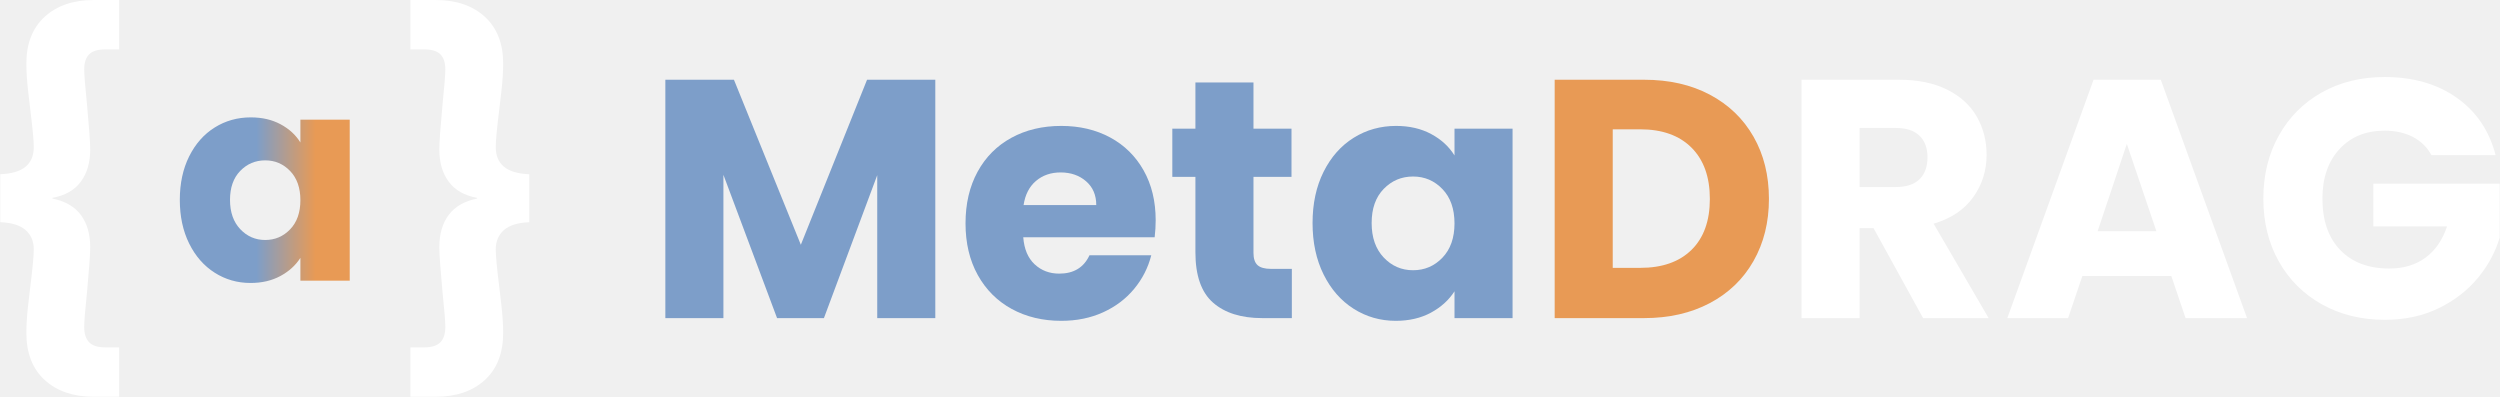
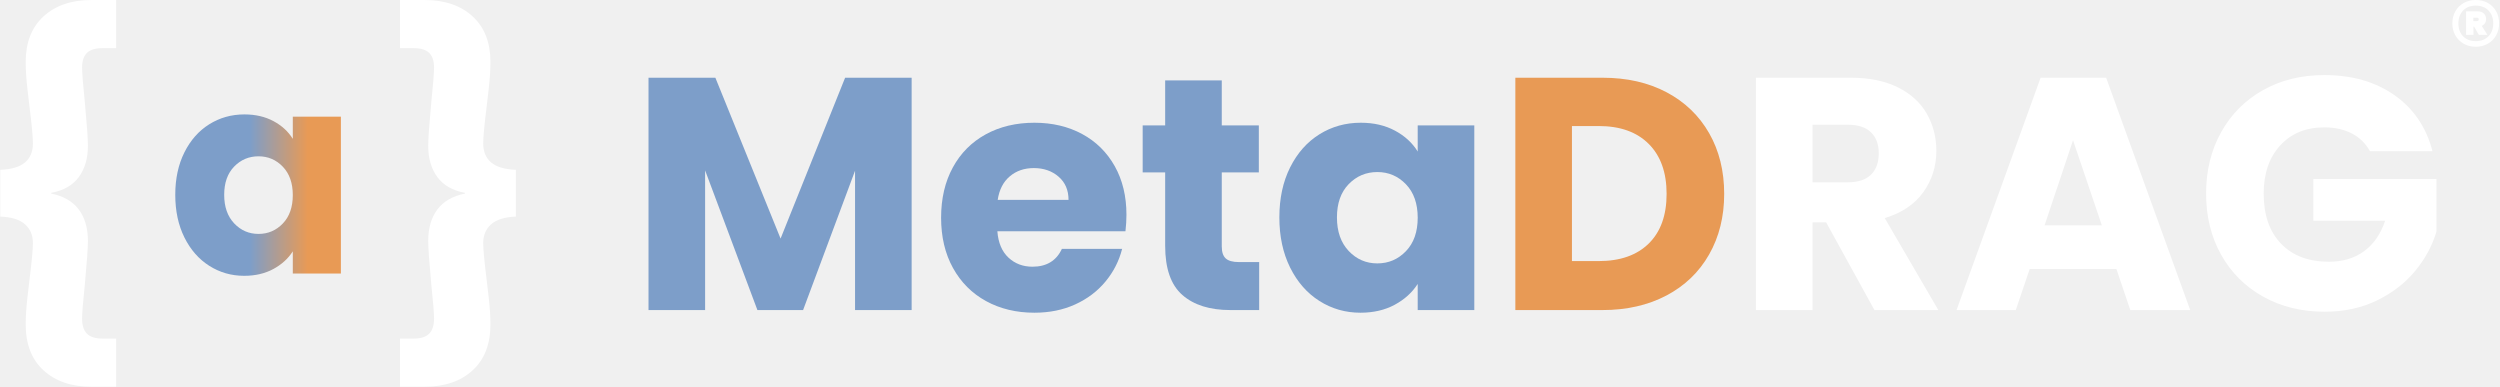
- <svg xmlns="http://www.w3.org/2000/svg" viewBox="27.44 76.67 1251.60 198.66" width="1251.60" height="198.66" role="img" aria-label="MetaDRAG">
+ <svg xmlns="http://www.w3.org/2000/svg" viewBox="27.44 76.67 1284.08 198.66" width="1284.08" height="198.66" role="img" aria-label="MetaDRAG®">
  <g transform="translate(10,26.0) scale(0.5859)">
    <g transform="translate(2.58,361.92)">
      <path fill="#FFFFFF" d="M27.421 -126.56Q42.187 -127.163 49.117 -133.039Q56.048 -138.915 56.048 -149.763Q56.048 -157.899 53.035 -182.005Q52.733 -184.416 51.227 -197.524Q49.72 -210.632 49.72 -221.179Q49.72 -246.792 65.389 -261.105Q81.059 -275.419 107.275 -275.419H128.971V-233.232H117.219Q107.576 -233.232 103.357 -229.013Q99.139 -224.795 99.139 -216.056Q99.139 -209.427 101.549 -185.923Q104.261 -156.693 104.261 -147.653Q104.261 -131.08 96.276 -120.232Q88.291 -109.384 72.019 -106.371V-105.768Q88.291 -102.453 96.276 -91.756Q104.261 -81.059 104.261 -64.184Q104.261 -55.144 101.549 -25.915Q99.139 -3.013 99.139 3.917Q99.139 12.656 103.357 17.025Q107.576 21.395 117.219 21.395H128.971V63.581H107.275Q81.059 63.581 65.389 49.268Q49.72 34.955 49.72 9.04Q49.72 -1.507 51.227 -14.615Q52.733 -27.723 53.035 -30.133Q56.048 -54.24 56.048 -62.376Q56.048 -72.621 49.117 -78.799Q42.187 -84.976 27.421 -85.579Z" />
    </g>
    <g transform="translate(359.06,361.92)">
      <path fill="#FFFFFF" d="M94.317 -62.376Q94.317 -54.24 97.331 -30.133Q97.632 -27.723 99.139 -14.615Q100.645 -1.507 100.645 9.04Q100.645 34.955 84.976 49.268Q69.307 63.581 43.091 63.581H21.395V21.395H33.147Q42.789 21.395 47.008 17.025Q51.227 12.656 51.227 3.917Q51.227 -3.013 48.816 -25.915Q46.104 -55.144 46.104 -64.184Q46.104 -81.059 54.089 -91.756Q62.075 -102.453 78.347 -105.768V-106.371Q62.075 -109.384 54.089 -120.232Q46.104 -131.08 46.104 -147.653Q46.104 -156.693 48.816 -185.923Q51.227 -209.427 51.227 -216.056Q51.227 -224.795 47.008 -229.013Q42.789 -233.232 33.147 -233.232H21.395V-275.419H43.091Q69.307 -275.419 84.976 -261.105Q100.645 -246.792 100.645 -221.179Q100.645 -210.632 99.139 -197.524Q97.632 -184.416 97.331 -182.005Q94.317 -157.899 94.317 -149.763Q94.317 -138.915 101.248 -133.039Q108.179 -127.163 122.944 -126.56V-85.579Q108.179 -84.976 101.248 -78.799Q94.317 -72.621 94.317 -62.376Z" />
    </g>
    <defs>
      <linearGradient id="wd" gradientUnits="userSpaceOnUse" x1="334.56" y1="0" x2="434.69" y2="0">
        <stop offset="0.45" stop-color="#7D9EC9" />
        <stop offset="0.80" stop-color="#E89A55" />
      </linearGradient>
    </defs>
    <g transform="translate(-301.7,326.3) scale(1.45)">
      <path fill="url(#wd)" d="M376.38 -96.22Q386.41 -96.22 393.975 -92.14Q401.54 -88.06 405.62 -81.43V-94.86H434.69V0.0H405.62V-13.43Q401.37 -6.8 393.805 -2.72Q386.24 1.36 376.21 1.36Q364.65 1.36 355.13 -4.675Q345.61 -10.71 340.085 -21.845Q334.56 -32.98 334.56 -47.6Q334.56 -62.22 340.085 -73.27Q345.61 -84.32 355.13 -90.27Q364.65 -96.22 376.38 -96.22ZM384.88 -70.89Q376.21 -70.89 370.175 -64.685Q364.14 -58.48 364.14 -47.6Q364.14 -36.72 370.175 -30.345Q376.21 -23.97 384.88 -23.97Q393.55 -23.97 399.585 -30.26Q405.62 -36.55 405.62 -47.43Q405.62 -58.31 399.585 -64.6Q393.55 -70.89 384.88 -70.89Z" />
    </g>
  </g>
  <g transform="translate(350.00,235.93)">
    <path fill="#7D9EC9" d="M145.69 -119.34V0.0H116.62V-71.57L89.93 0.0H66.47L39.61 -71.74V0.0H10.54V-119.34H44.88L78.37 -36.72L111.52 -119.34Z" />
    <path fill="#7D9EC9" d="M255.51 -40.46H189.72Q190.4 -31.62 195.415 -26.945Q200.43 -22.27 207.74 -22.27Q218.62 -22.27 222.87 -31.45H253.81Q251.43 -22.1 245.225 -14.62Q239.02 -7.14 229.67 -2.89Q220.32 1.36 208.76 1.36Q194.82 1.36 183.94 -4.59Q173.06 -10.54 166.94 -21.59Q160.82 -32.64 160.82 -47.43Q160.82 -62.22 166.855 -73.27Q172.89 -84.32 183.77 -90.27Q194.65 -96.22 208.76 -96.22Q222.53 -96.22 233.24 -90.44Q243.95 -84.66 249.985 -73.95Q256.02 -63.24 256.02 -48.96Q256.02 -44.88 255.51 -40.46ZM226.27 -56.61Q226.27 -64.09 221.17 -68.51Q216.07 -72.93 208.42 -72.93Q201.11 -72.93 196.095 -68.68Q191.08 -64.43 189.89 -56.61Z" />
    <path fill="#7D9EC9" d="M324.19 -24.65V0.0H309.4Q293.59 0.0 284.75 -7.735Q275.91 -15.47 275.91 -32.98V-70.72H264.35V-94.86H275.91V-117.98H304.98V-94.86H324.02V-70.72H304.98V-32.64Q304.98 -28.39 307.02 -26.52Q309.06 -24.65 313.82 -24.65Z" />
    <path fill="#7D9EC9" d="M376.38 -96.22Q386.41 -96.22 393.975 -92.14Q401.54 -88.06 405.62 -81.43V-94.86H434.69V0.0H405.62V-13.43Q401.37 -6.8 393.805 -2.72Q386.24 1.36 376.21 1.36Q364.65 1.36 355.13 -4.675Q345.61 -10.71 340.085 -21.845Q334.56 -32.98 334.56 -47.6Q334.56 -62.22 340.085 -73.27Q345.61 -84.32 355.13 -90.27Q364.65 -96.22 376.38 -96.22ZM384.88 -70.89Q376.21 -70.89 370.175 -64.685Q364.14 -58.48 364.14 -47.6Q364.14 -36.72 370.175 -30.345Q376.21 -23.97 384.88 -23.97Q393.55 -23.97 399.585 -30.26Q405.62 -36.55 405.62 -47.43Q405.62 -58.31 399.585 -64.6Q393.55 -70.89 384.88 -70.89Z" />
    <path fill="#E89A55" d="M563.04 -59.67Q563.04 -42.16 555.305 -28.56Q547.57 -14.96 533.375 -7.48Q519.18 0.0 500.48 0.0H455.77V-119.34H500.48Q519.35 -119.34 533.46 -111.86Q547.57 -104.38 555.305 -90.865Q563.04 -77.35 563.04 -59.67ZM533.46 -59.67Q533.46 -76.16 524.28 -85.34Q515.1 -94.52 498.61 -94.52H484.84V-25.16H498.61Q515.1 -25.16 524.28 -34.17Q533.46 -43.18 533.46 -59.67Z" />
    <path fill="#FFFFFF" d="M640.22 0.0 615.4 -45.05H608.43V0.0H579.36V-119.34H628.15Q642.26 -119.34 652.205 -114.41Q662.15 -109.48 667.08 -100.895Q672.01 -92.31 672.01 -81.77Q672.01 -69.87 665.295 -60.52Q658.58 -51.17 645.49 -47.26L673.03 0.0ZM608.43 -65.62H626.45Q634.44 -65.62 638.435 -69.53Q642.43 -73.44 642.43 -80.58Q642.43 -87.38 638.435 -91.29Q634.44 -95.2 626.45 -95.2H608.43Z" />
    <path fill="#FFFFFF" d="M764.49 -21.08H719.95L712.81 0.0H682.38L725.56 -119.34H759.22L802.4 0.0H771.63ZM757.01 -43.52 742.22 -87.21 727.6 -43.52Z" />
    <path fill="#FFFFFF" d="M894.71 -81.6Q891.48 -87.55 885.445 -90.695Q879.41 -93.84 871.25 -93.84Q857.14 -93.84 848.64 -84.575Q840.14 -75.31 840.14 -59.84Q840.14 -43.35 849.065 -34.085Q857.99 -24.82 873.63 -24.82Q884.34 -24.82 891.735 -30.26Q899.13 -35.7 902.53 -45.9H865.64V-67.32H928.88V-40.29Q925.65 -29.41 917.915 -20.06Q910.18 -10.71 898.28 -4.93Q886.38 0.85 871.42 0.85Q853.74 0.85 839.885 -6.885Q826.03 -14.62 818.295 -28.39Q810.56 -42.16 810.56 -59.84Q810.56 -77.52 818.295 -91.375Q826.03 -105.23 839.8 -112.965Q853.57 -120.7 871.25 -120.7Q892.67 -120.7 907.375 -110.33Q922.08 -99.96 926.84 -81.6Z" />
  </g>
+   <path transform="translate(1284.50,116.73) scale(0.0565,-0.0565)" fill="#FFFFFF" d="M470 496Q470 435 443.0 387.0Q416 339 367.5 311.5Q319 284 258 284Q197 284 148.5 311.5Q100 339 72.5 387.0Q45 435 45 496Q45 558 72.5 606.5Q100 655 148.5 682.0Q197 709 258 709Q319 709 367.5 682.0Q416 655 443.0 606.5Q470 558 470 496ZM417 496Q417 569 373.5 613.5Q330 658 258 658Q186 658 143.0 613.5Q100 569 100 496Q100 423 143.0 379.0Q186 335 258 335Q330 335 373.5 379.5Q417 424 417 496ZM312 474 364 392H286L243 467H237V392H170V606H275Q310 606 331.0 586.5Q352 567 352 536Q352 514 341.5 498.0Q331 482 312 474ZM236 517H268Q275 517 280.0 521.0Q285 525 285 533Q285 548 268 548H236Z" />
</svg>
